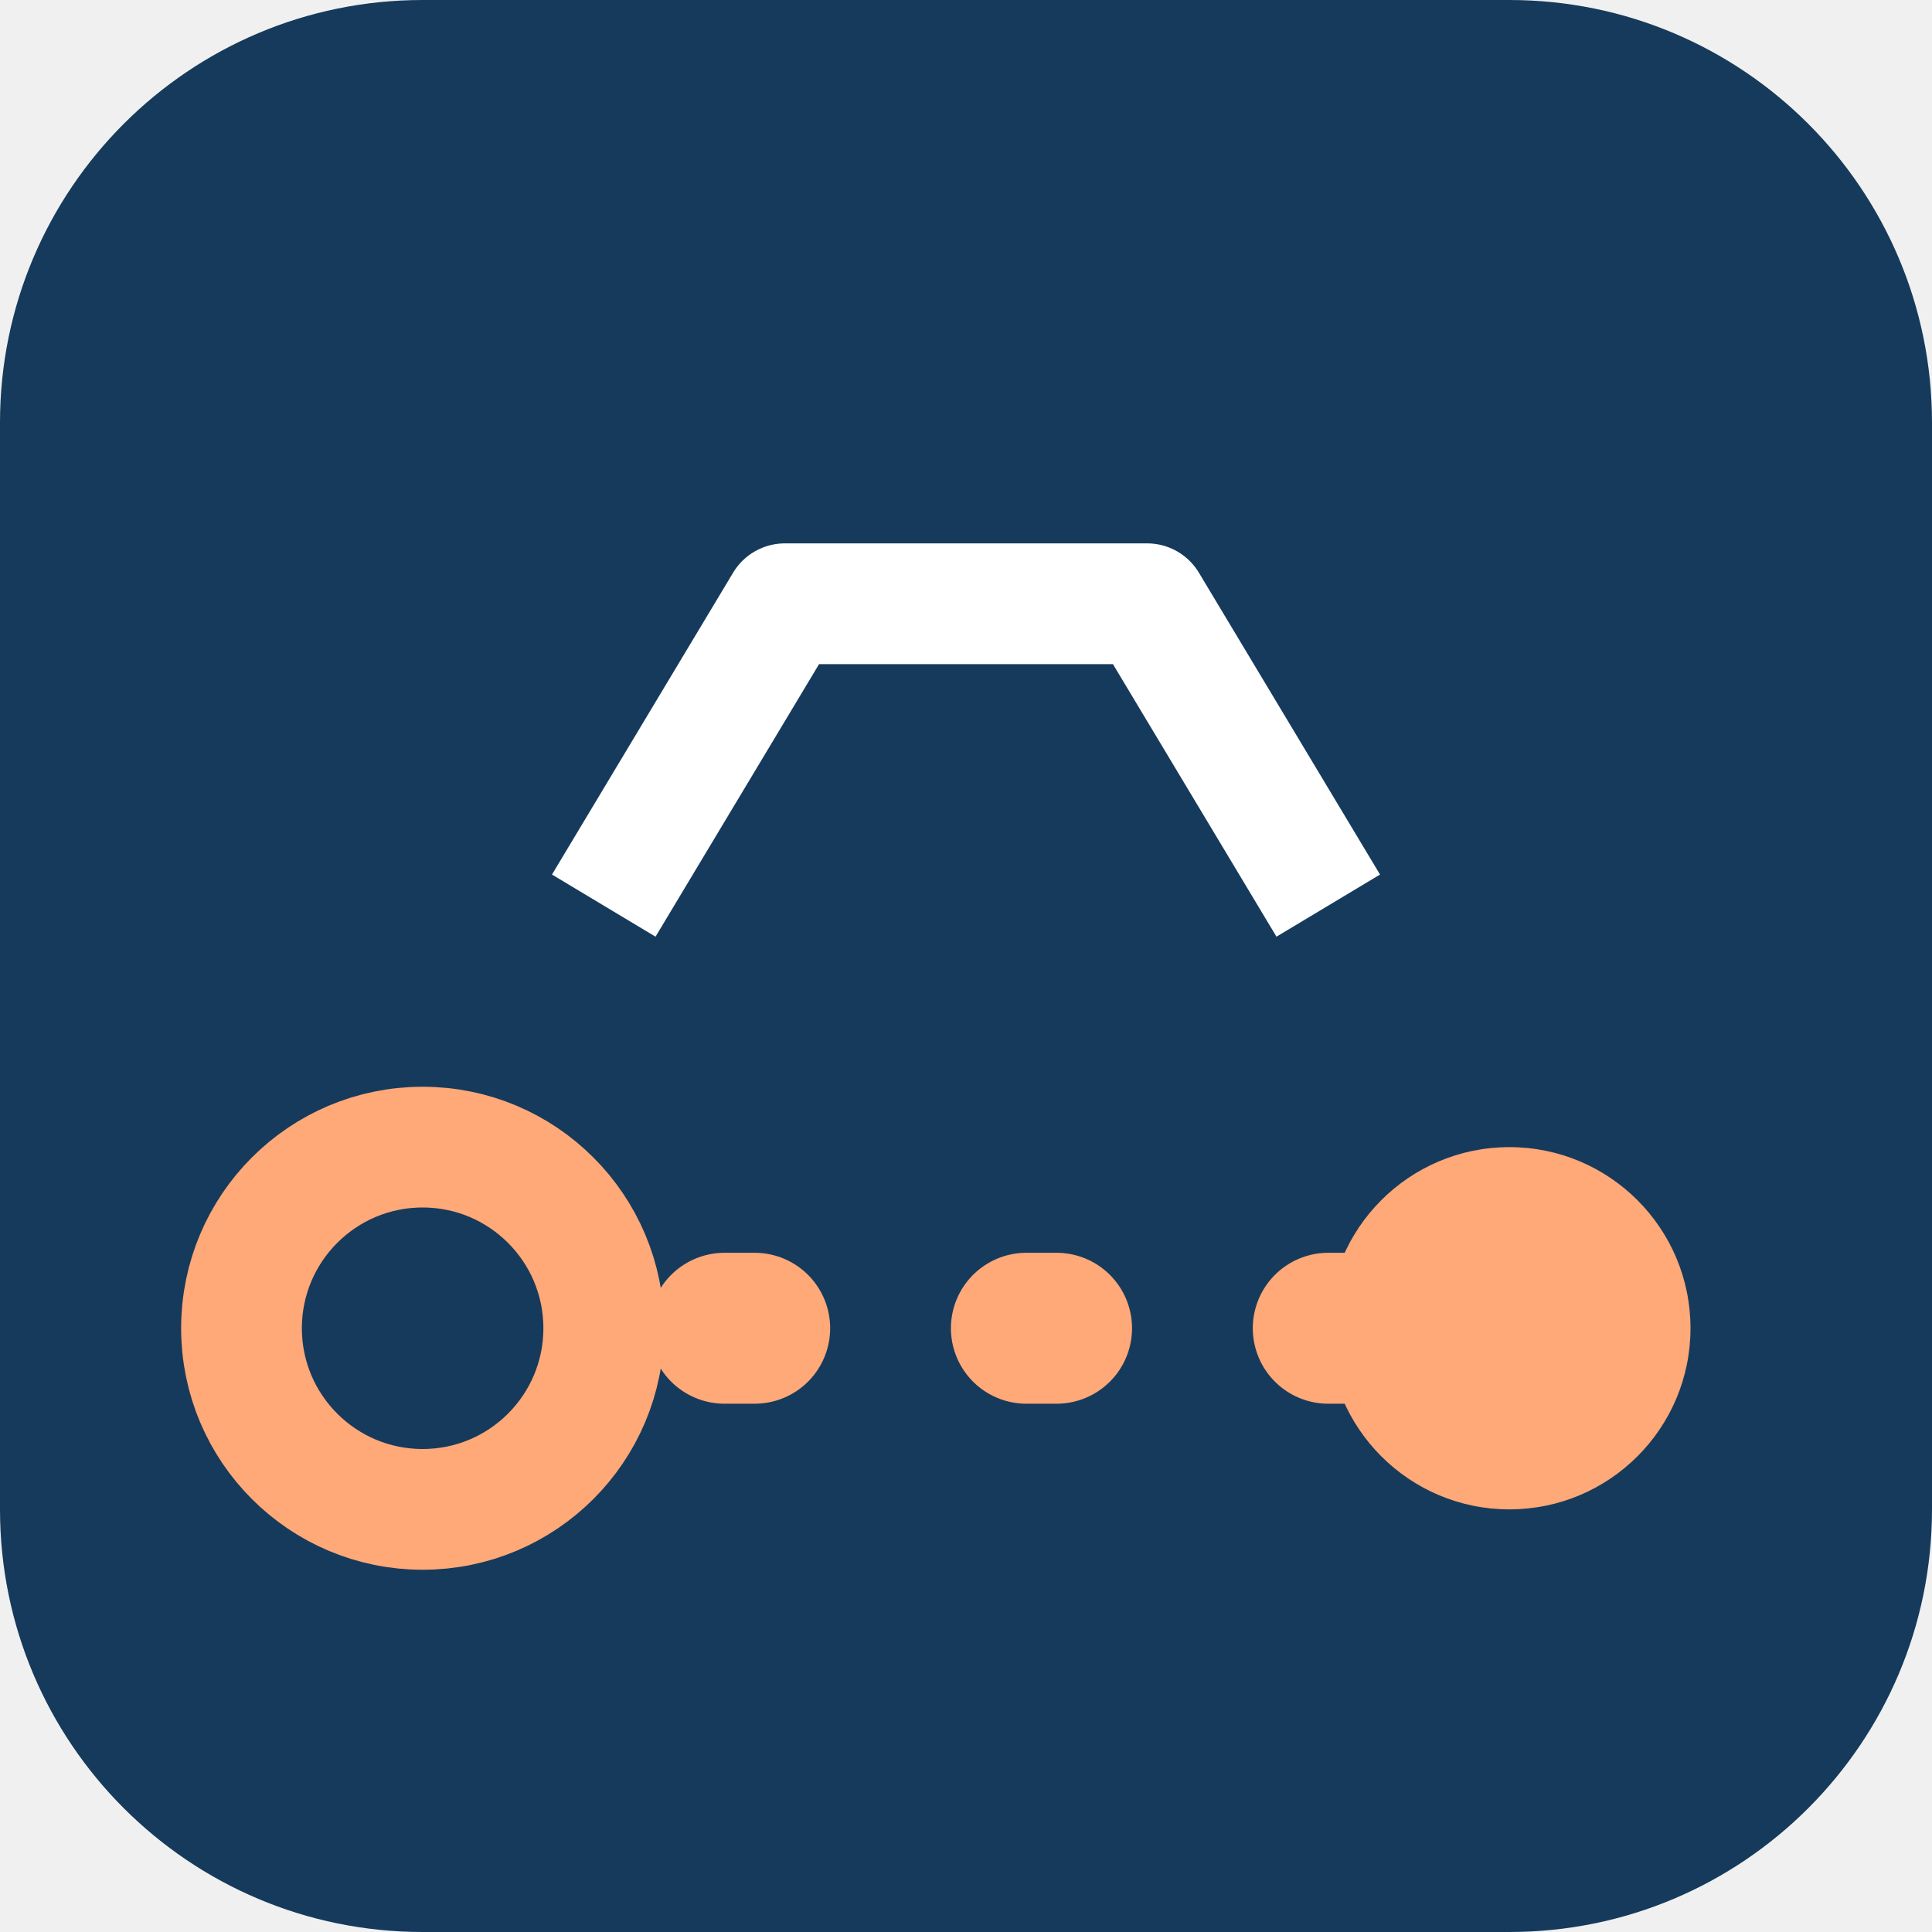
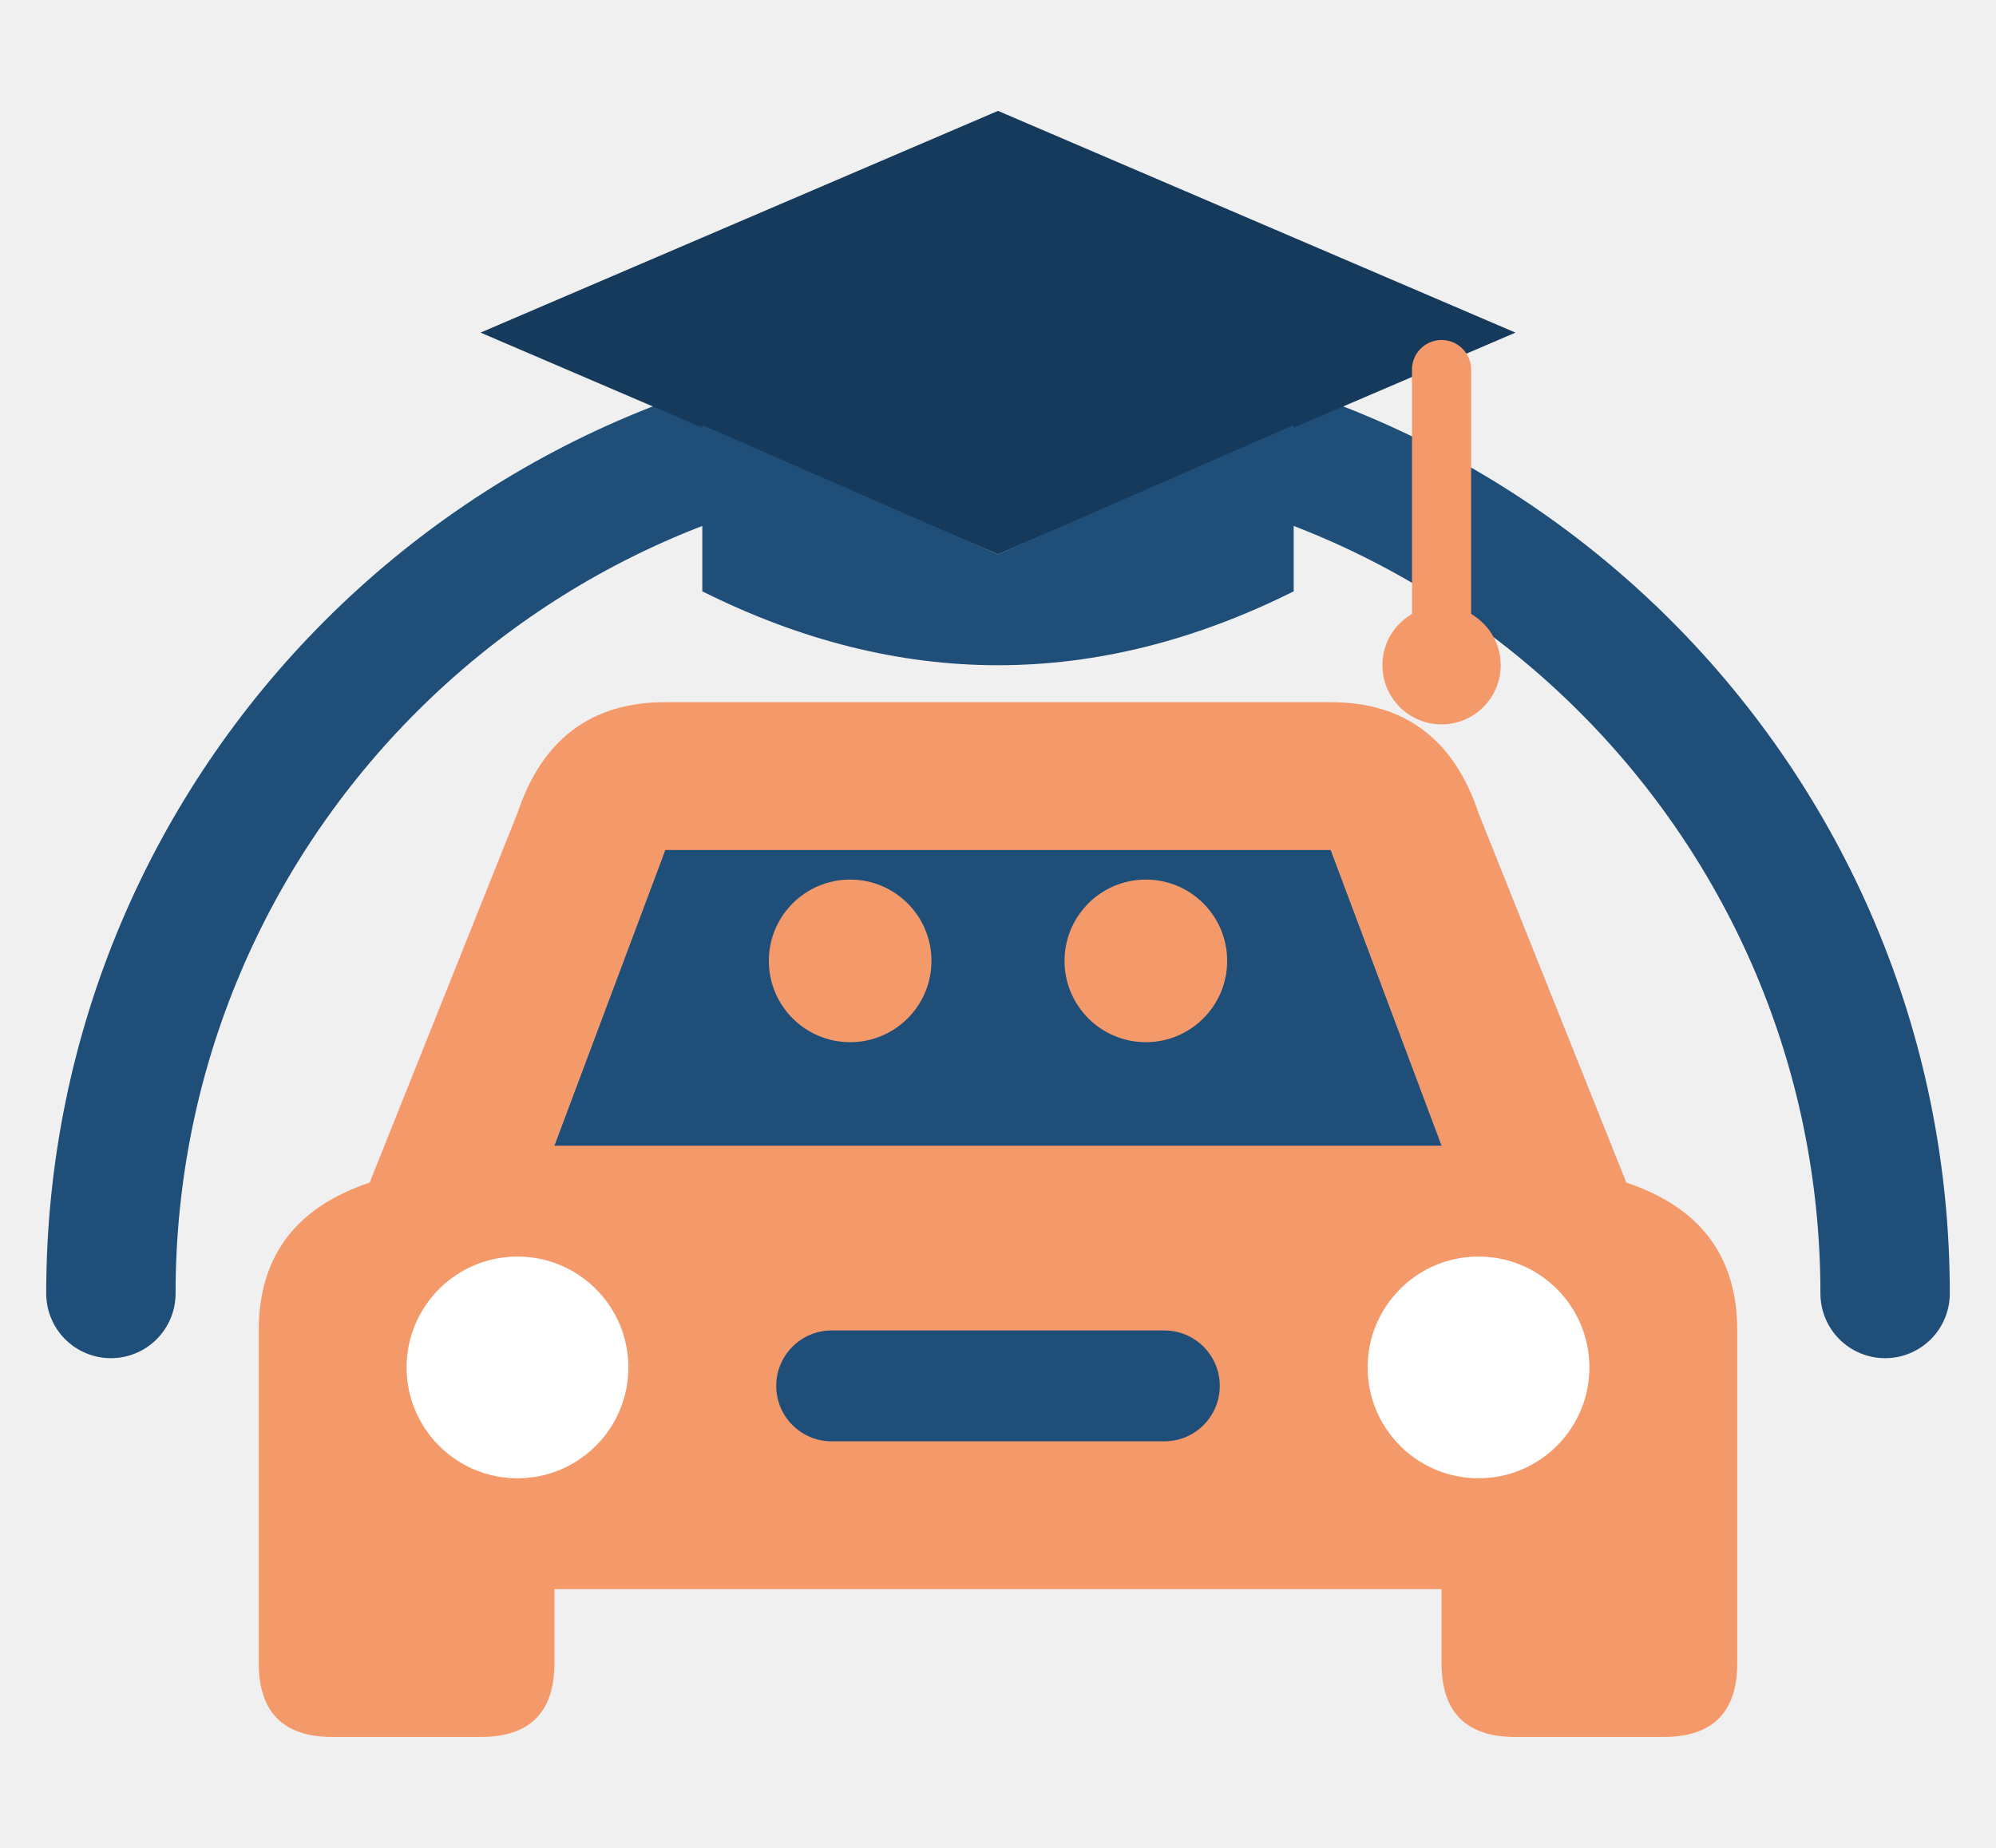
- <svg xmlns="http://www.w3.org/2000/svg" viewBox="0 0 64 64">
-   <rect width="64" height="64" rx="14" fill="#163A5B" />
-   <path d="M14 44h36" stroke="#FFA878" stroke-width="5" stroke-linecap="round" stroke-dasharray="1 9" />
-   <circle cx="14" cy="44" r="6" fill="#163A5B" stroke="#FFA878" stroke-width="4" />
-   <circle cx="50" cy="44" r="6" fill="#FFA878" />
-   <path d="M20 30l6-10h12l6 10" fill="none" stroke="#fff" stroke-width="4" stroke-linejoin="round" />
+ <svg xmlns="http://www.w3.org/2000/svg" viewBox="5 5 54 50">
+   <path d="M8 40a24 24 0 0 1 48 0" fill="none" stroke="#1F4E79" stroke-width="3.5" stroke-linecap="round" />
+   <path d="M15 37l4-10q1-3 4-3h18q3 0 4 3l4 10q3 1 3 4v9q0 2-2 2h-4q-2 0-2-2v-2H20v2q0 2-2 2h-4q-2 0-2-2v-9q0-3 3-4z" fill="#F4996A" />
+   <path d="M20 36l3-8h18l3 8z" fill="#1F4E79" />
+   <circle cx="28" cy="31" r="2.2" fill="#F4996A" />
+   <circle cx="36" cy="31" r="2.2" fill="#F4996A" />
+   <circle cx="19" cy="42" r="3" fill="#FFFFFF" />
+   <circle cx="45" cy="42" r="3" fill="#FFFFFF" />
+   <rect x="26" y="41" width="12" height="3" rx="1.5" fill="#1F4E79" />
+   <path d="M18 14l14-6 14 6-14 6z" fill="#163A5B" />
+   <path d="M24 16.5v4.5q8 4 16 0v-4.5l-8 3.5z" fill="#1F4E79" />
+   <path d="M44 15v7" stroke="#F4996A" stroke-width="1.6" stroke-linecap="round" />
+   <circle cx="44" cy="23" r="1.6" fill="#F4996A" />
</svg>
